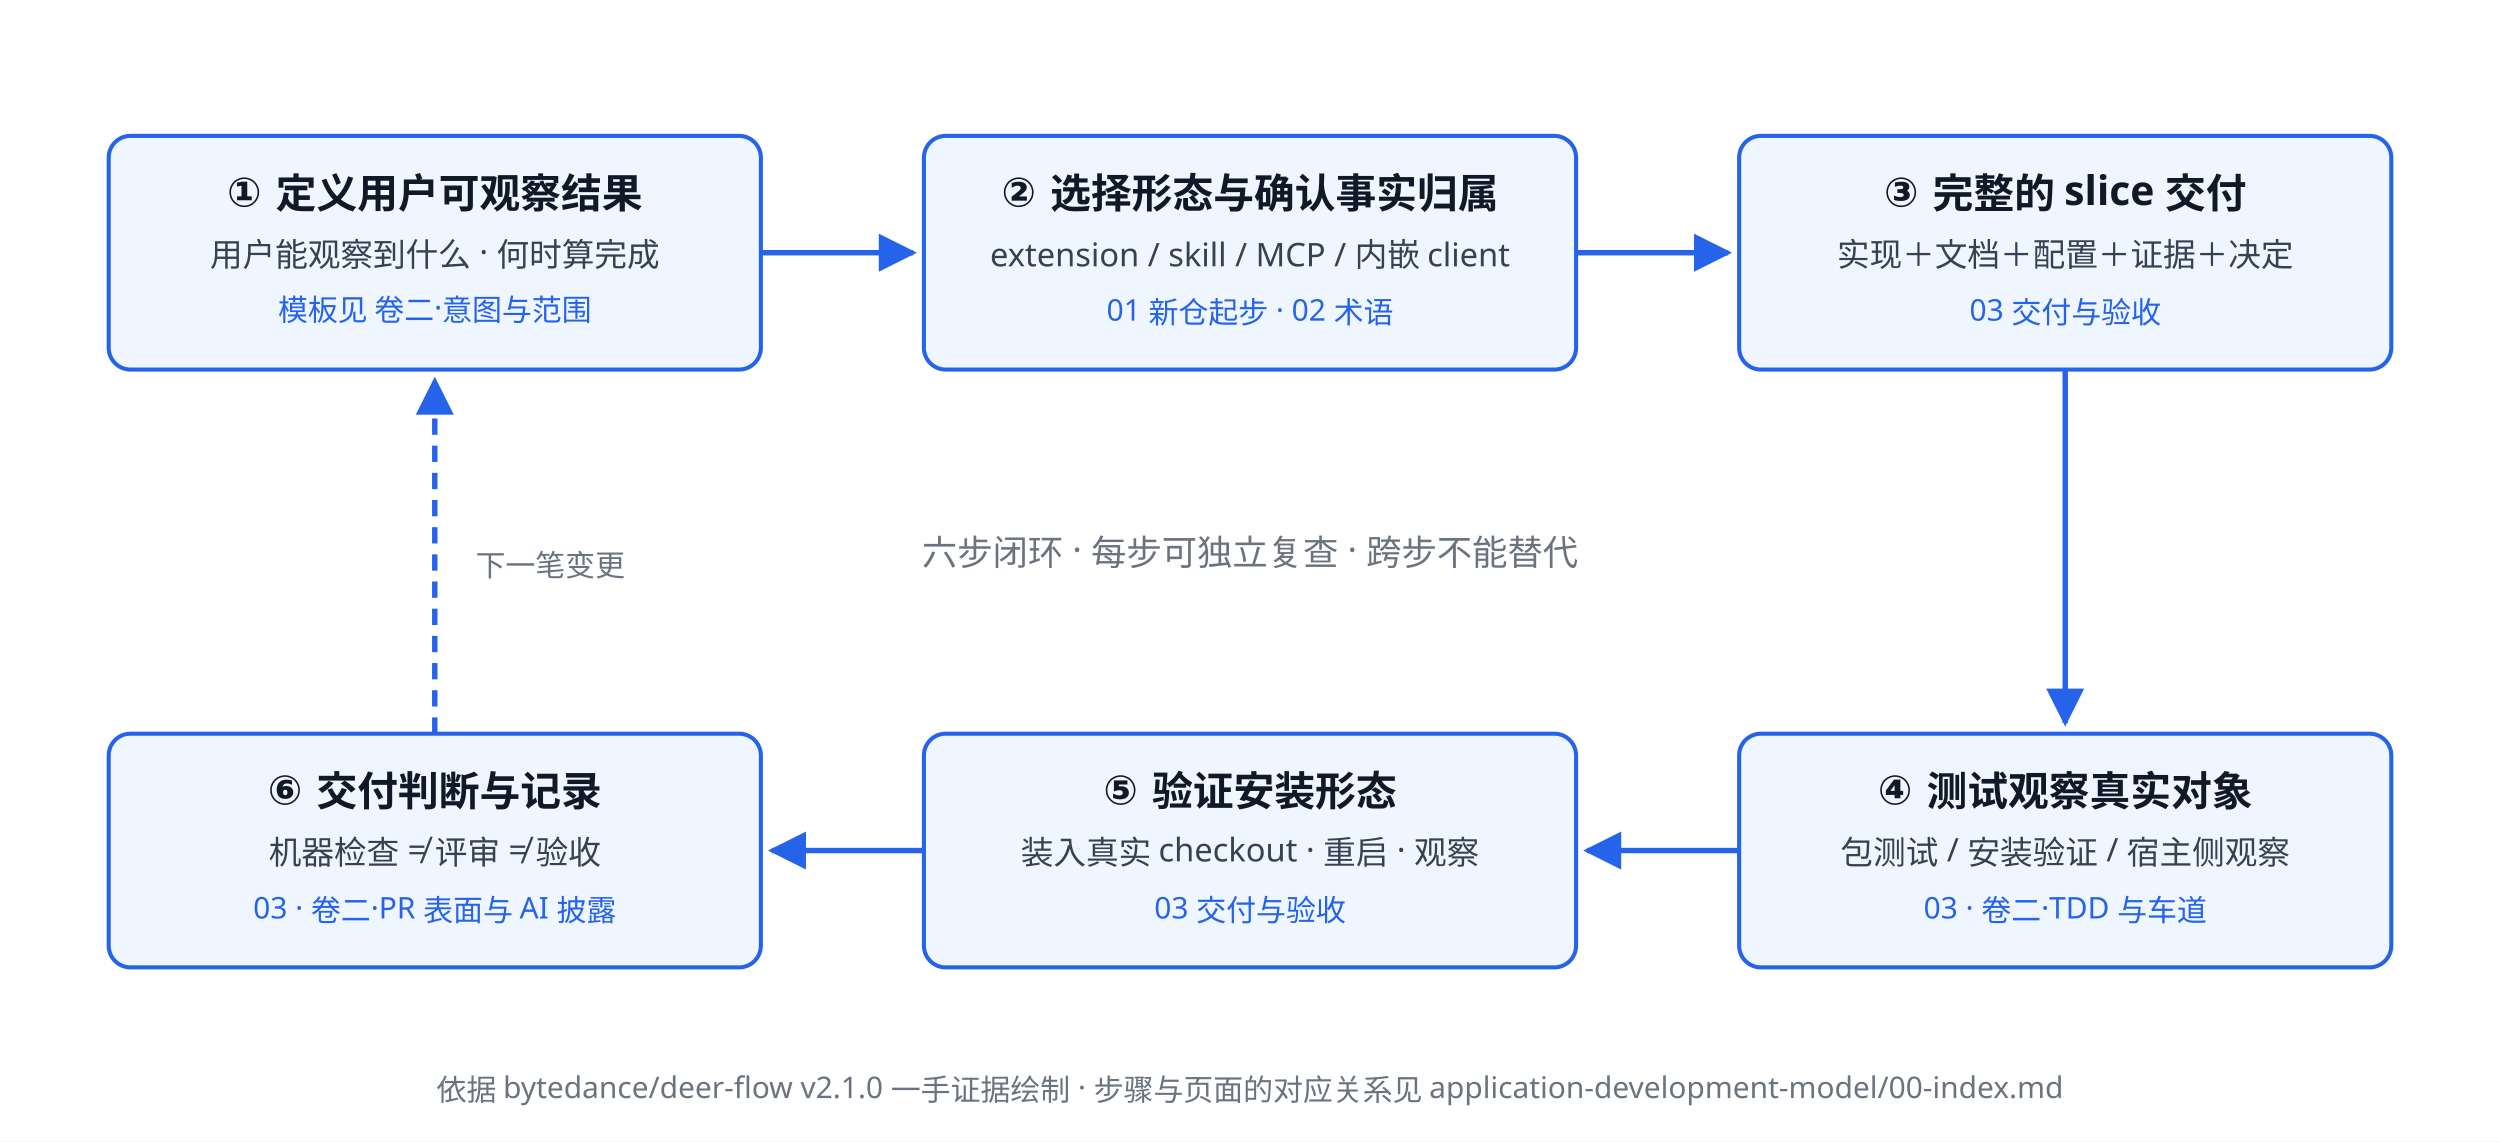
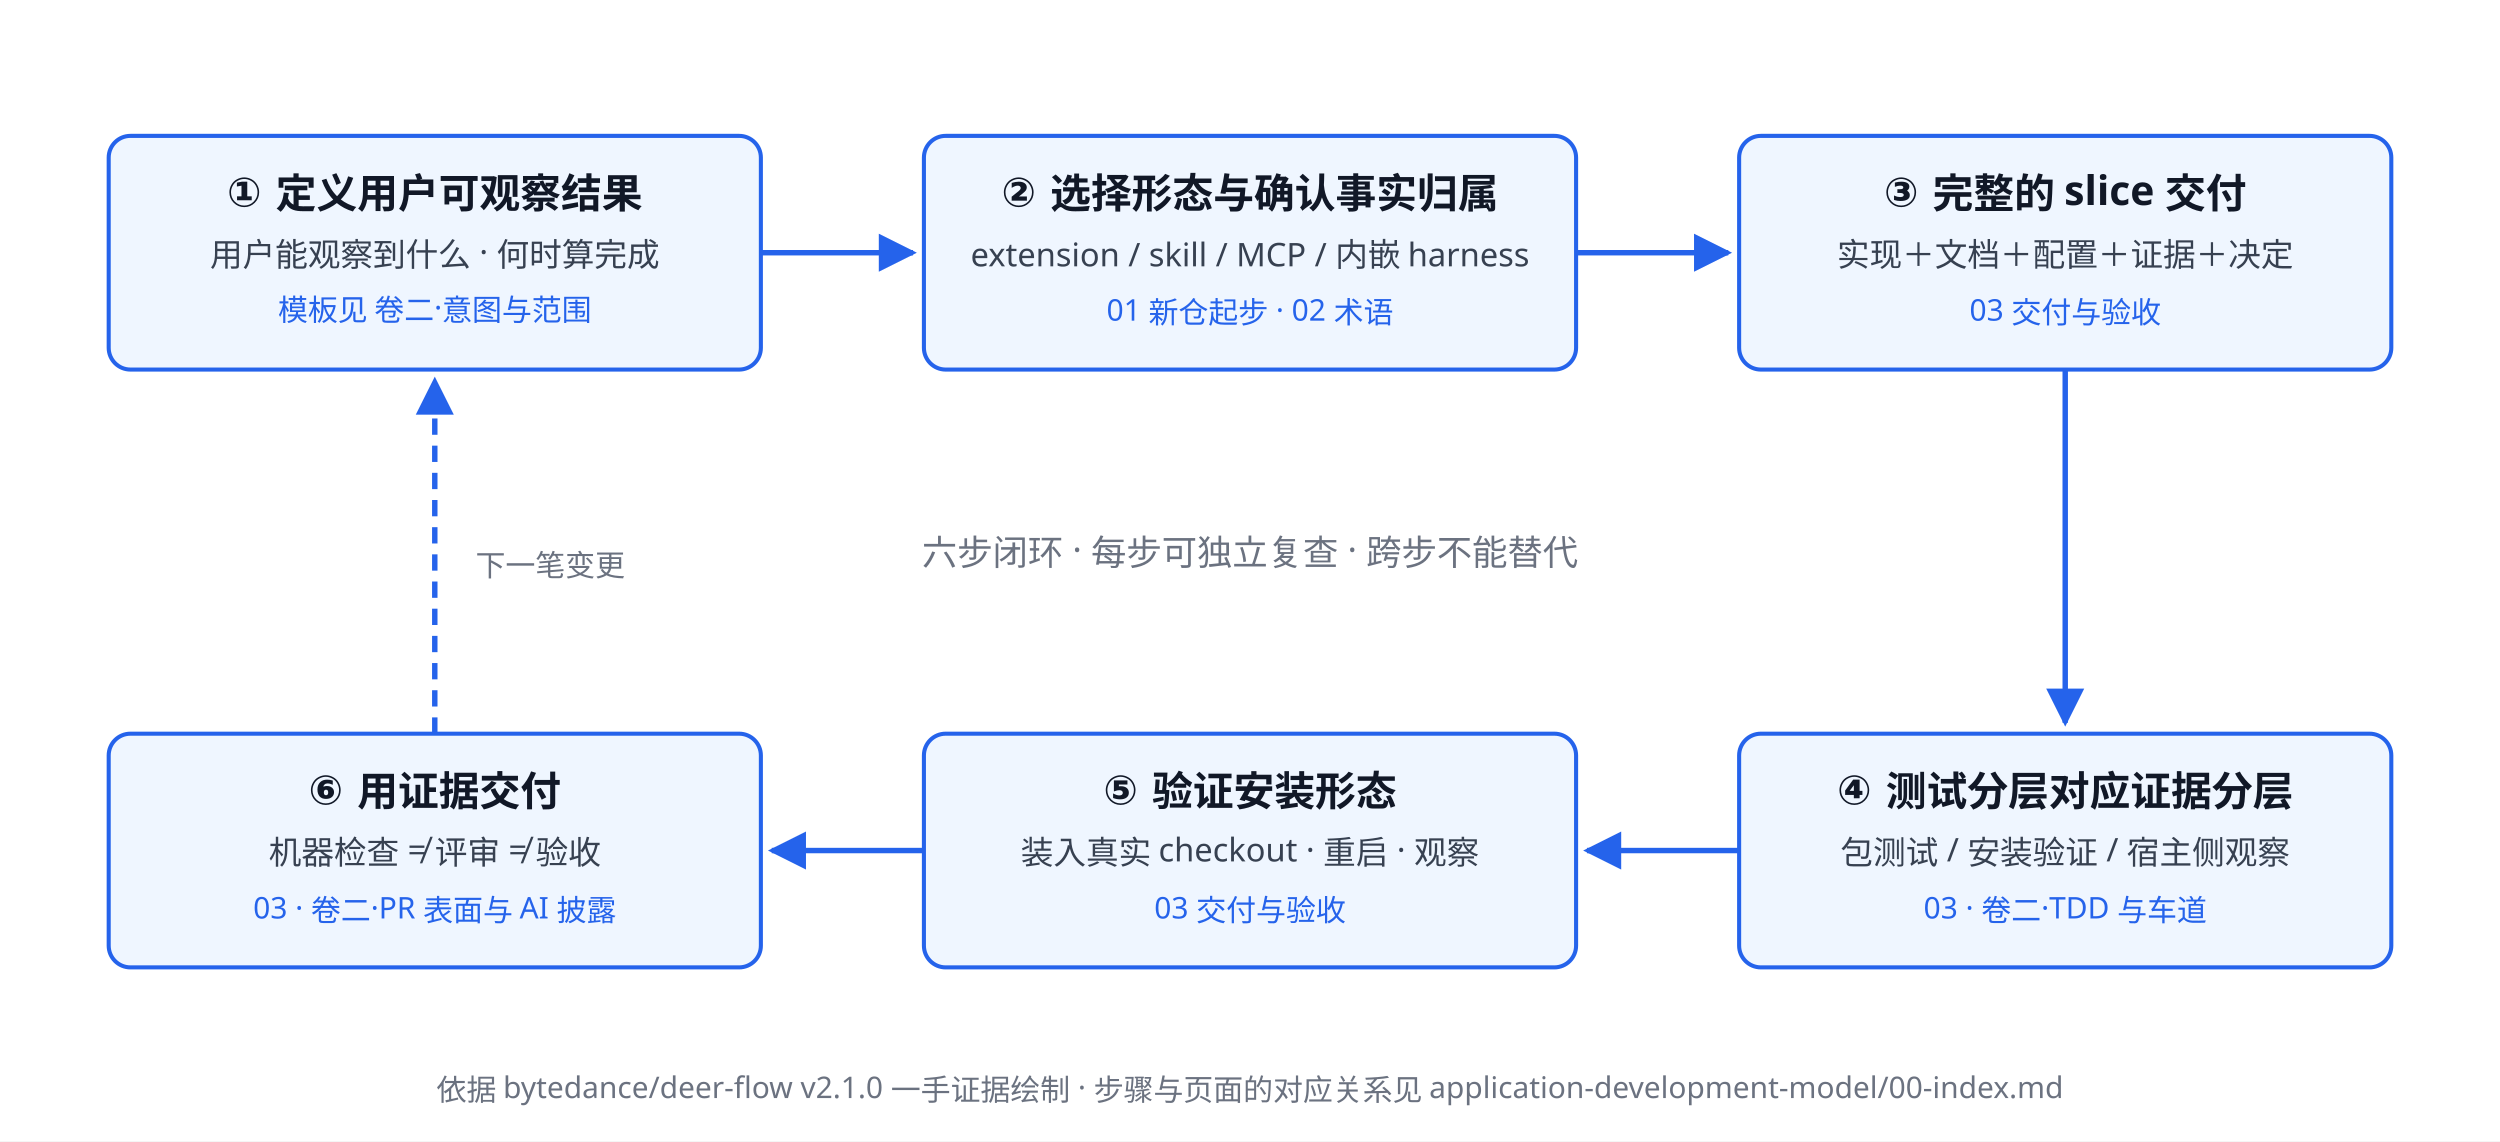
<svg xmlns="http://www.w3.org/2000/svg" width="920" height="420" viewBox="0 0 920 420" role="img" aria-labelledby="t d">
  <defs>
    <marker id="arr" viewBox="0 0 10 10" refX="9" refY="5" markerWidth="7" markerHeight="7" orient="auto-start-reverse">
      <path d="M 0 0 L 10 5 L 0 10 z" fill="#2563eb" />
    </marker>
  </defs>
  <rect width="920" height="420" fill="#ffffff" />
  <text x="460" y="208" text-anchor="middle" font-family="sans-serif" font-size="13" fill="#6b7280">六步闭环 · 每步可独立复查 · 跨步不能替代</text>
  <rect x="40" y="50" width="240" height="86" rx="8" fill="#eff6ff" stroke="#2563eb" stroke-width="1.5" />
  <text x="160" y="76" text-anchor="middle" font-family="sans-serif" font-size="15" font-weight="bold" fill="#111827">① 定义用户可观察结果</text>
  <text x="160" y="98" text-anchor="middle" font-family="sans-serif" font-size="12" fill="#374151">用户能观察到什么 · 何时算完成</text>
  <text x="160" y="118" text-anchor="middle" font-family="sans-serif" font-size="11" fill="#2563eb">模板见 卷二·意图与范围</text>
  <rect x="340" y="50" width="240" height="86" rx="8" fill="#eff6ff" stroke="#2563eb" stroke-width="1.5" />
  <text x="460" y="76" text-anchor="middle" font-family="sans-serif" font-size="15" font-weight="bold" fill="#111827">② 选择形态与确认事实归属</text>
-   <text x="460" y="98" text-anchor="middle" font-family="sans-serif" font-size="12" fill="#374151">extension / skill / MCP / 内嵌 client</text>
+   <text x="460" y="98" text-anchor="middle" font-family="sans-serif" font-size="12" fill="#374151">extension / skill / MCP / 内嵌 harness</text>
  <text x="460" y="118" text-anchor="middle" font-family="sans-serif" font-size="11" fill="#2563eb">01 新仓起步 · 02 术语</text>
  <rect x="640" y="50" width="240" height="86" rx="8" fill="#eff6ff" stroke="#2563eb" stroke-width="1.5" />
  <text x="760" y="76" text-anchor="middle" font-family="sans-serif" font-size="15" font-weight="bold" fill="#111827">③ 完整的 slice 交付</text>
  <text x="760" y="98" text-anchor="middle" font-family="sans-serif" font-size="12" fill="#374151">实现＋文档＋配置＋证据＋决定</text>
  <text x="760" y="118" text-anchor="middle" font-family="sans-serif" font-size="11" fill="#2563eb">03 交付与验收</text>
  <rect x="640" y="270" width="240" height="86" rx="8" fill="#eff6ff" stroke="#2563eb" stroke-width="1.5" />
-   <text x="760" y="296" text-anchor="middle" font-family="sans-serif" font-size="15" font-weight="bold" fill="#111827">④ 测试观察真实对象</text>
+   <text x="760" y="296" text-anchor="middle" font-family="sans-serif" font-size="15" font-weight="bold" fill="#111827">④ 测试分层对应证据分层</text>
  <text x="760" y="318" text-anchor="middle" font-family="sans-serif" font-size="12" fill="#374151">包测试 / 安装验证 / 宿主侧观察</text>
  <text x="760" y="338" text-anchor="middle" font-family="sans-serif" font-size="11" fill="#2563eb">03 · 卷二·TDD 与车道</text>
  <rect x="340" y="270" width="240" height="86" rx="8" fill="#eff6ff" stroke="#2563eb" stroke-width="1.5" />
  <text x="460" y="296" text-anchor="middle" font-family="sans-serif" font-size="15" font-weight="bold" fill="#111827">⑤ 验证安装形态</text>
  <text x="460" y="318" text-anchor="middle" font-family="sans-serif" font-size="12" fill="#374151">装入真实 checkout · 重启 · 观察</text>
  <text x="460" y="338" text-anchor="middle" font-family="sans-serif" font-size="11" fill="#2563eb">03 交付与验收</text>
  <rect x="40" y="270" width="240" height="86" rx="8" fill="#eff6ff" stroke="#2563eb" stroke-width="1.5" />
-   <text x="160" y="296" text-anchor="middle" font-family="sans-serif" font-size="15" font-weight="bold" fill="#111827">⑥ 交付判断与记录</text>
+   <text x="160" y="296" text-anchor="middle" font-family="sans-serif" font-size="15" font-weight="bold" fill="#111827">⑥ 用证据交付</text>
  <text x="160" y="318" text-anchor="middle" font-family="sans-serif" font-size="12" fill="#374151">机器检查 ≠ 评审 ≠ 验收</text>
  <text x="160" y="338" text-anchor="middle" font-family="sans-serif" font-size="11" fill="#2563eb">03 · 卷二·PR 表面与 AI 披露</text>
  <line x1="280" y1="93" x2="336" y2="93" stroke="#2563eb" stroke-width="2" marker-end="url(#arr)" />
  <line x1="580" y1="93" x2="636" y2="93" stroke="#2563eb" stroke-width="2" marker-end="url(#arr)" />
  <line x1="760" y1="136" x2="760" y2="266" stroke="#2563eb" stroke-width="2" marker-end="url(#arr)" />
  <line x1="640" y1="313" x2="584" y2="313" stroke="#2563eb" stroke-width="2" marker-end="url(#arr)" />
  <line x1="340" y1="313" x2="284" y2="313" stroke="#2563eb" stroke-width="2" marker-end="url(#arr)" />
  <line x1="160" y1="270" x2="160" y2="140" stroke="#2563eb" stroke-width="2" stroke-dasharray="6 4" marker-end="url(#arr)" />
  <text x="175" y="212" font-family="sans-serif" font-size="11" fill="#6b7280">下一笔变更</text>
  <text x="460" y="405" text-anchor="middle" font-family="sans-serif" font-size="11" fill="#6b7280">依据 bytedance/deer-flow v2.1.0 一手证据绘制 · 步骤与页面的对应关系见 application-development-model/00-index.md</text>
</svg>
